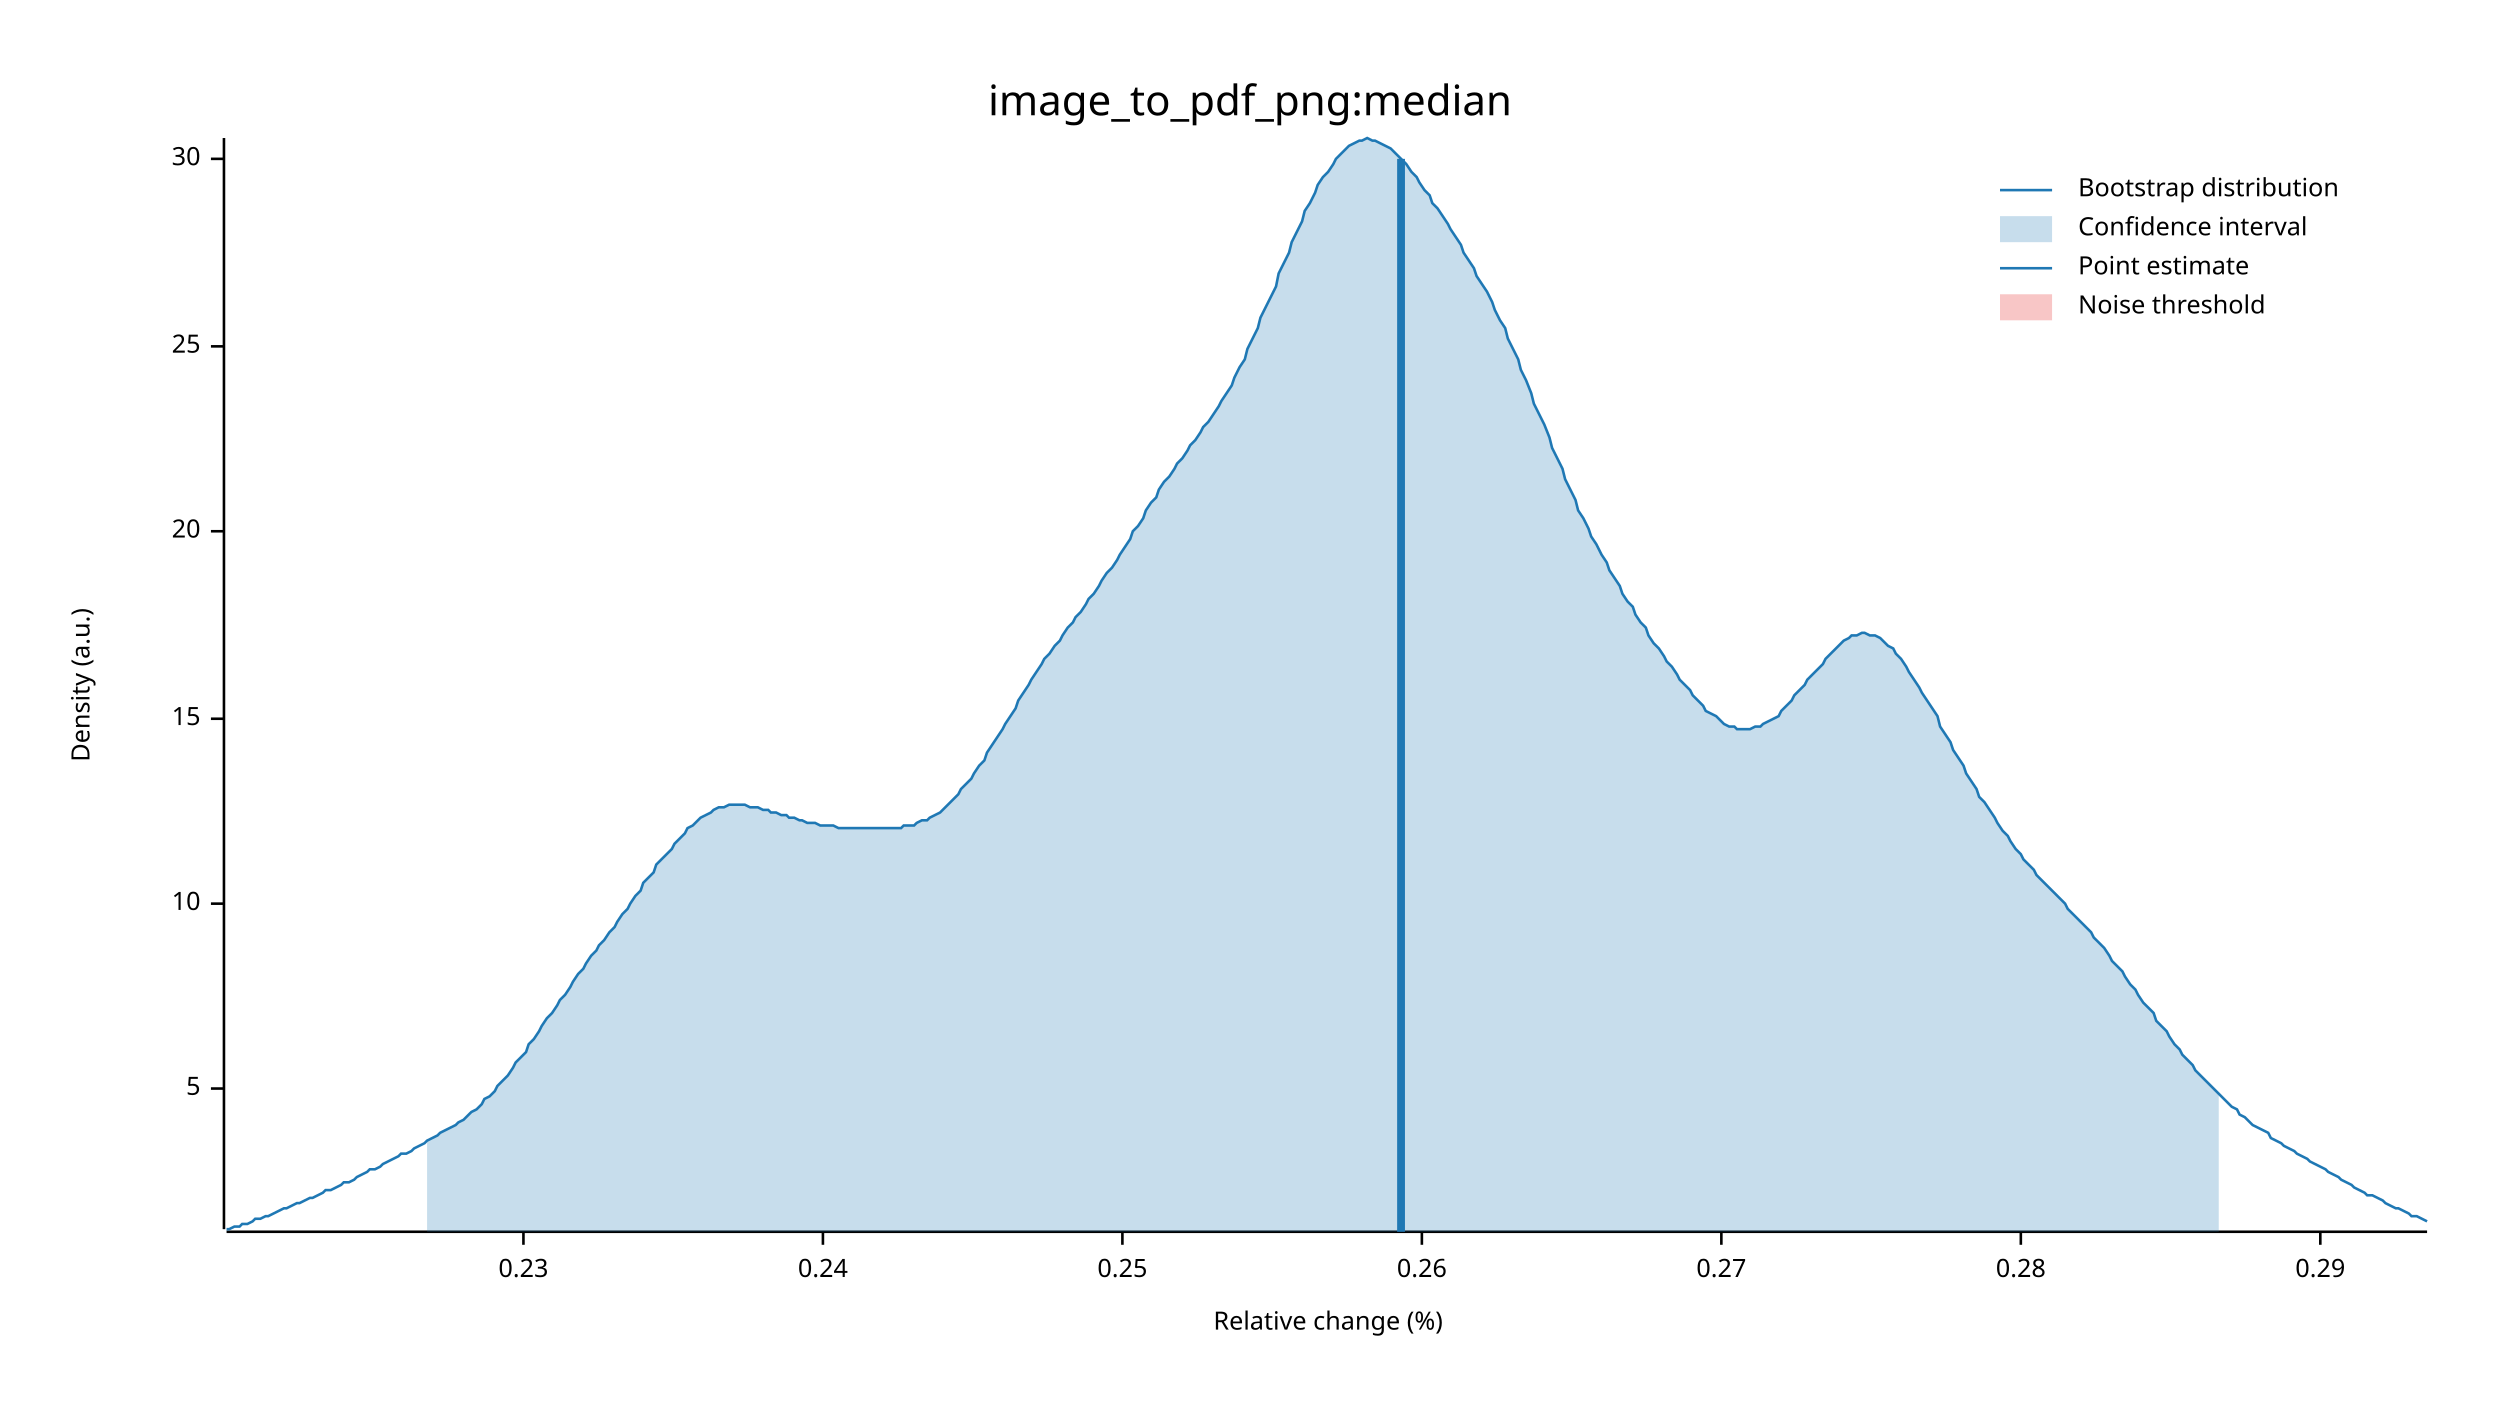
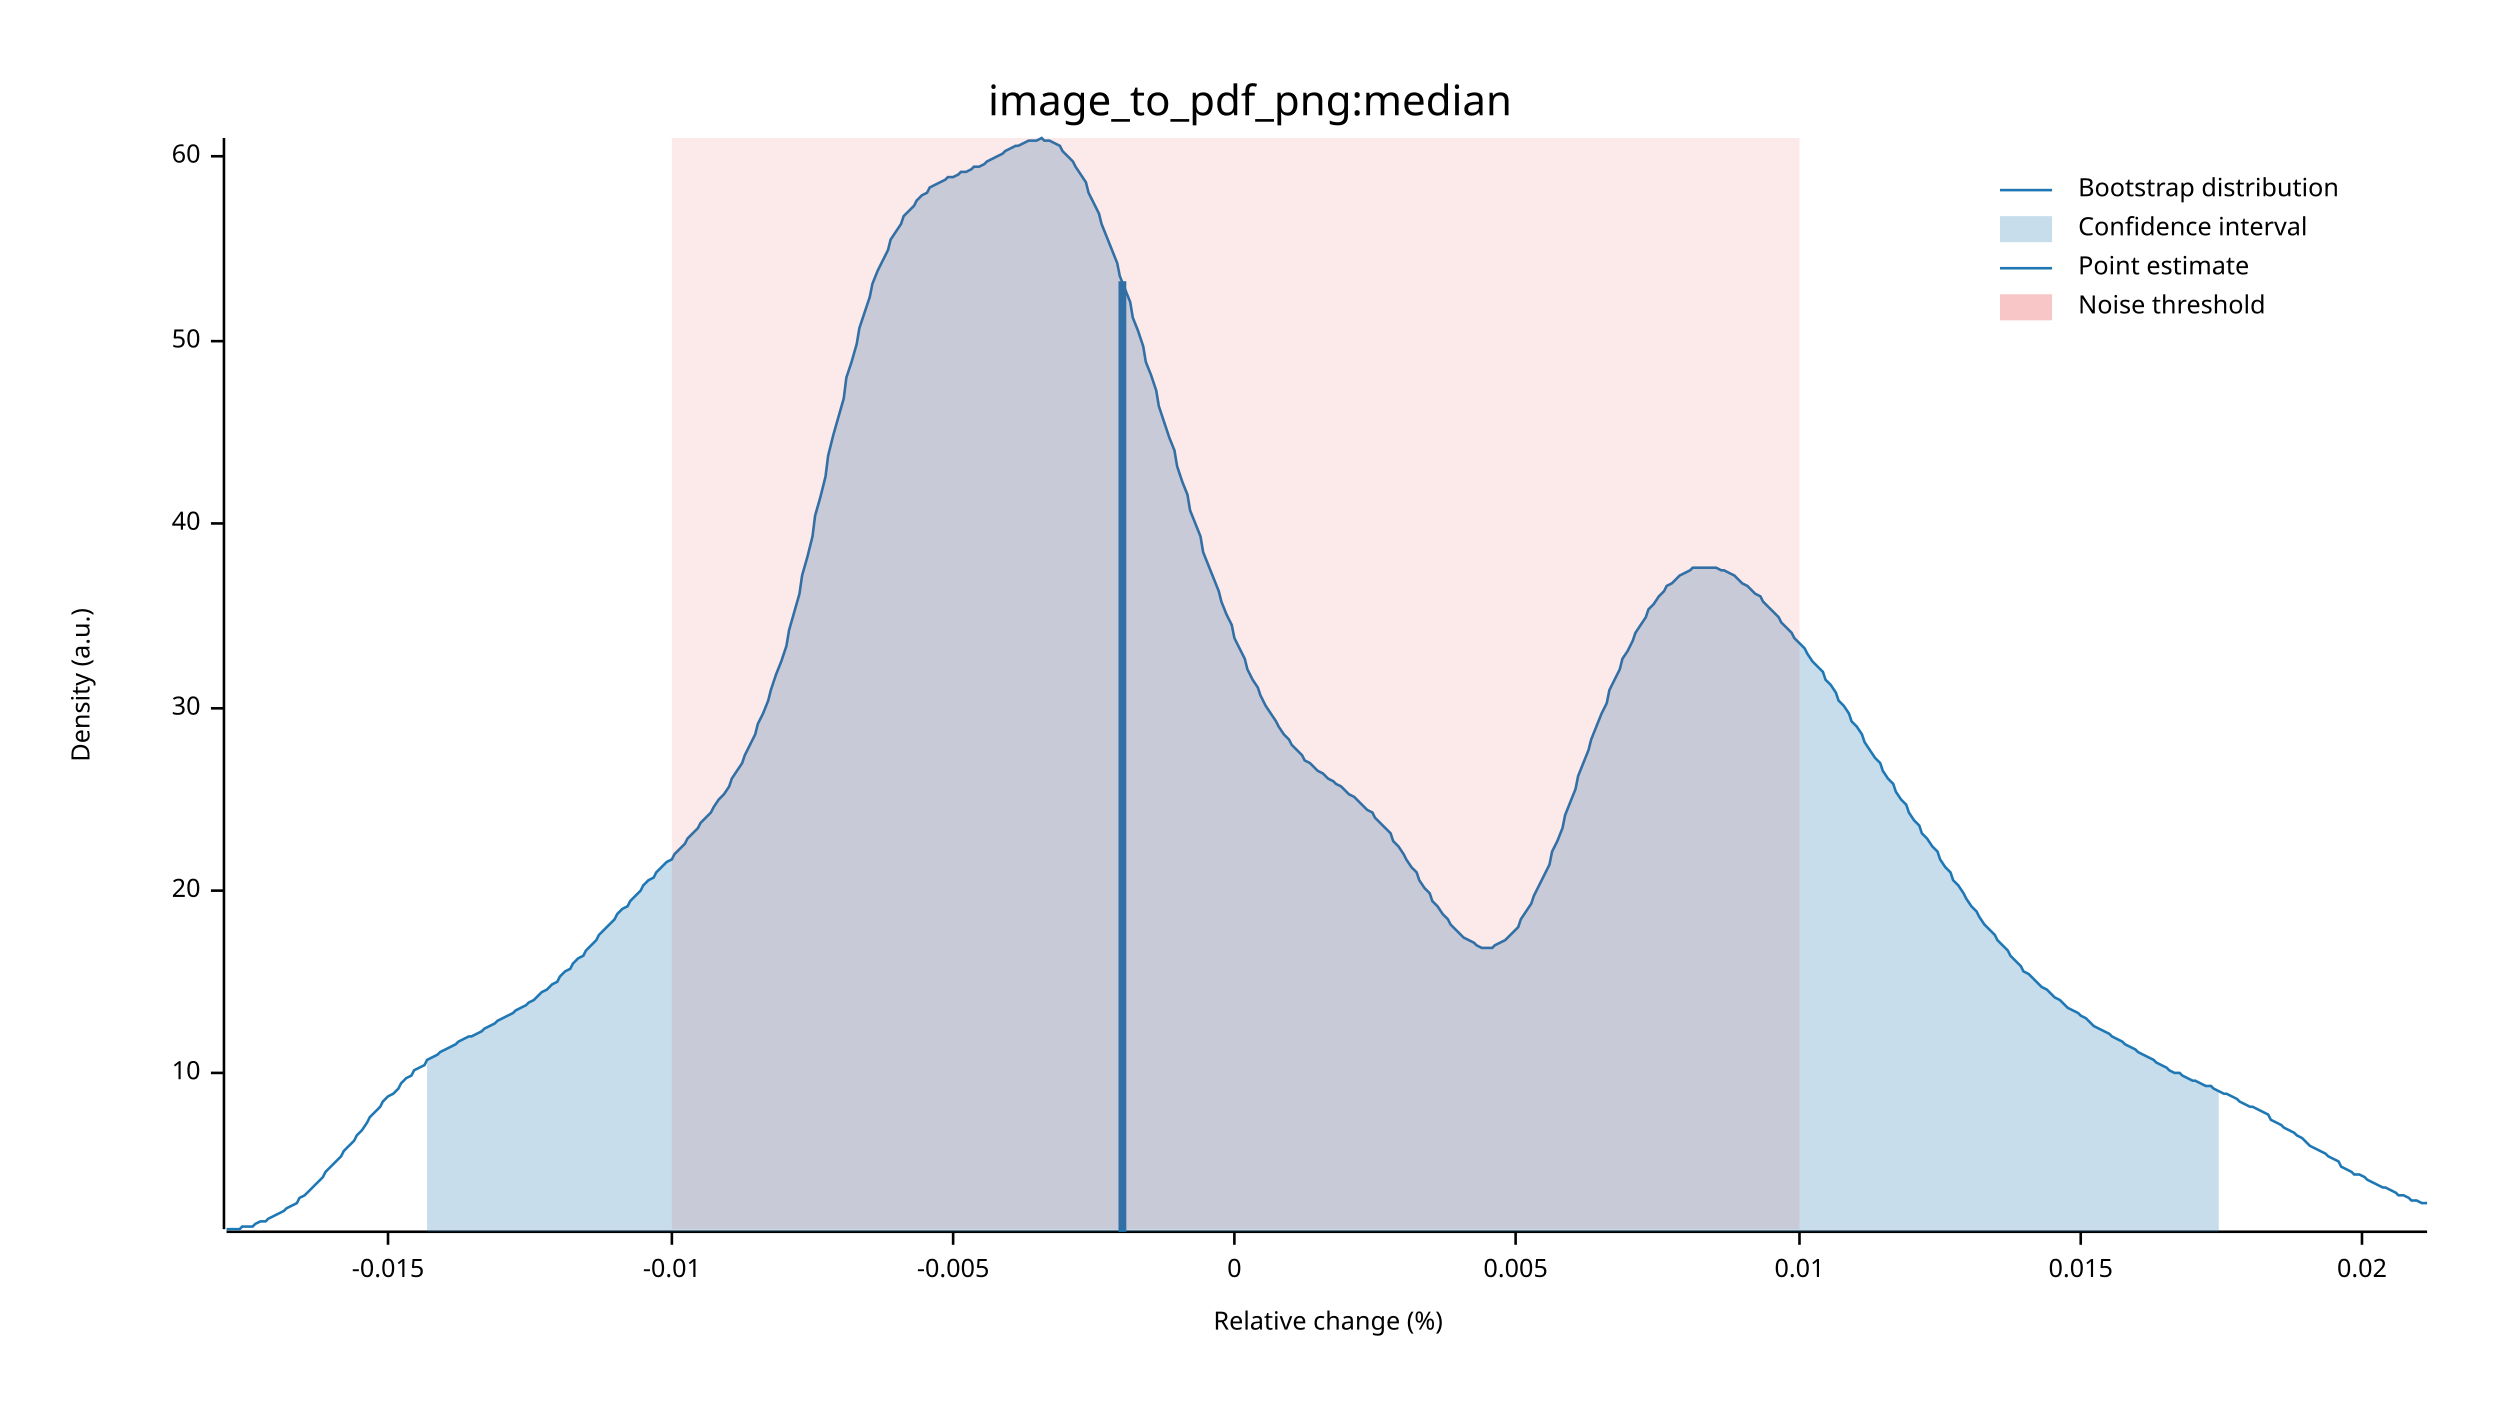
<svg xmlns="http://www.w3.org/2000/svg" width="960" height="540" viewBox="0 0 960 540">
  <text x="480" y="32" dy="0.76em" text-anchor="middle" font-family="sans-serif" font-size="16.129" opacity="1" fill="#000000">
image_to_pdf_png:median
</text>
  <text x="27" y="263" dy="0.76em" text-anchor="middle" font-family="sans-serif" font-size="9.677" opacity="1" fill="#000000" transform="rotate(270, 27, 263)">
Density (a.u.)
</text>
  <text x="510" y="513" dy="-0.5ex" text-anchor="middle" font-family="sans-serif" font-size="9.677" opacity="1" fill="#000000">
Relative change (%)
</text>
  <polyline fill="none" opacity="1" stroke="#000000" stroke-width="1" points="86,53 86,472 " />
-   <text x="77" y="418" dy="0.5ex" text-anchor="end" font-family="sans-serif" font-size="9.677" opacity="1" fill="#000000">
- 5
- </text>
-   <polyline fill="none" opacity="1" stroke="#000000" stroke-width="1" points="81,418 86,418 " />
-   <text x="77" y="347" dy="0.5ex" text-anchor="end" font-family="sans-serif" font-size="9.677" opacity="1" fill="#000000">
+   <text x="77" y="412" dy="0.5ex" text-anchor="end" font-family="sans-serif" font-size="9.677" opacity="1" fill="#000000">
10
</text>
-   <polyline fill="none" opacity="1" stroke="#000000" stroke-width="1" points="81,347 86,347 " />
-   <text x="77" y="276" dy="0.5ex" text-anchor="end" font-family="sans-serif" font-size="9.677" opacity="1" fill="#000000">
- 15
- </text>
-   <polyline fill="none" opacity="1" stroke="#000000" stroke-width="1" points="81,276 86,276 " />
-   <text x="77" y="204" dy="0.5ex" text-anchor="end" font-family="sans-serif" font-size="9.677" opacity="1" fill="#000000">
+   <polyline fill="none" opacity="1" stroke="#000000" stroke-width="1" points="81,412 86,412 " />
+   <text x="77" y="342" dy="0.5ex" text-anchor="end" font-family="sans-serif" font-size="9.677" opacity="1" fill="#000000">
20
</text>
-   <polyline fill="none" opacity="1" stroke="#000000" stroke-width="1" points="81,204 86,204 " />
-   <text x="77" y="133" dy="0.5ex" text-anchor="end" font-family="sans-serif" font-size="9.677" opacity="1" fill="#000000">
- 25
- </text>
-   <polyline fill="none" opacity="1" stroke="#000000" stroke-width="1" points="81,133 86,133 " />
-   <text x="77" y="61" dy="0.5ex" text-anchor="end" font-family="sans-serif" font-size="9.677" opacity="1" fill="#000000">
+   <polyline fill="none" opacity="1" stroke="#000000" stroke-width="1" points="81,342 86,342 " />
+   <text x="77" y="272" dy="0.5ex" text-anchor="end" font-family="sans-serif" font-size="9.677" opacity="1" fill="#000000">
30
</text>
-   <polyline fill="none" opacity="1" stroke="#000000" stroke-width="1" points="81,61 86,61 " />
+   <polyline fill="none" opacity="1" stroke="#000000" stroke-width="1" points="81,272 86,272 " />
+   <text x="77" y="201" dy="0.5ex" text-anchor="end" font-family="sans-serif" font-size="9.677" opacity="1" fill="#000000">
+ 40
+ </text>
+   <polyline fill="none" opacity="1" stroke="#000000" stroke-width="1" points="81,201 86,201 " />
+   <text x="77" y="131" dy="0.5ex" text-anchor="end" font-family="sans-serif" font-size="9.677" opacity="1" fill="#000000">
+ 50
+ </text>
+   <polyline fill="none" opacity="1" stroke="#000000" stroke-width="1" points="81,131 86,131 " />
+   <text x="77" y="60" dy="0.5ex" text-anchor="end" font-family="sans-serif" font-size="9.677" opacity="1" fill="#000000">
+ 60
+ </text>
+   <polyline fill="none" opacity="1" stroke="#000000" stroke-width="1" points="81,60 86,60 " />
  <polyline fill="none" opacity="1" stroke="#000000" stroke-width="1" points="87,473 932,473 " />
-   <text x="201" y="483" dy="0.76em" text-anchor="middle" font-family="sans-serif" font-size="9.677" opacity="1" fill="#000000">
- 0.23
+   <text x="149" y="483" dy="0.76em" text-anchor="middle" font-family="sans-serif" font-size="9.677" opacity="1" fill="#000000">
+ -0.015
</text>
-   <polyline fill="none" opacity="1" stroke="#000000" stroke-width="1" points="201,473 201,478 " />
-   <text x="316" y="483" dy="0.76em" text-anchor="middle" font-family="sans-serif" font-size="9.677" opacity="1" fill="#000000">
- 0.24
+   <polyline fill="none" opacity="1" stroke="#000000" stroke-width="1" points="149,473 149,478 " />
+   <text x="258" y="483" dy="0.76em" text-anchor="middle" font-family="sans-serif" font-size="9.677" opacity="1" fill="#000000">
+ -0.01
</text>
-   <polyline fill="none" opacity="1" stroke="#000000" stroke-width="1" points="316,473 316,478 " />
-   <text x="431" y="483" dy="0.76em" text-anchor="middle" font-family="sans-serif" font-size="9.677" opacity="1" fill="#000000">
- 0.25
+   <polyline fill="none" opacity="1" stroke="#000000" stroke-width="1" points="258,473 258,478 " />
+   <text x="366" y="483" dy="0.76em" text-anchor="middle" font-family="sans-serif" font-size="9.677" opacity="1" fill="#000000">
+ -0.005
</text>
-   <polyline fill="none" opacity="1" stroke="#000000" stroke-width="1" points="431,473 431,478 " />
-   <text x="546" y="483" dy="0.76em" text-anchor="middle" font-family="sans-serif" font-size="9.677" opacity="1" fill="#000000">
- 0.26
+   <polyline fill="none" opacity="1" stroke="#000000" stroke-width="1" points="366,473 366,478 " />
+   <text x="474" y="483" dy="0.76em" text-anchor="middle" font-family="sans-serif" font-size="9.677" opacity="1" fill="#000000">
+ 0
</text>
-   <polyline fill="none" opacity="1" stroke="#000000" stroke-width="1" points="546,473 546,478 " />
-   <text x="661" y="483" dy="0.76em" text-anchor="middle" font-family="sans-serif" font-size="9.677" opacity="1" fill="#000000">
- 0.27
+   <polyline fill="none" opacity="1" stroke="#000000" stroke-width="1" points="474,473 474,478 " />
+   <text x="582" y="483" dy="0.76em" text-anchor="middle" font-family="sans-serif" font-size="9.677" opacity="1" fill="#000000">
+ 0.005
</text>
-   <polyline fill="none" opacity="1" stroke="#000000" stroke-width="1" points="661,473 661,478 " />
-   <text x="776" y="483" dy="0.76em" text-anchor="middle" font-family="sans-serif" font-size="9.677" opacity="1" fill="#000000">
- 0.28
+   <polyline fill="none" opacity="1" stroke="#000000" stroke-width="1" points="582,473 582,478 " />
+   <text x="691" y="483" dy="0.76em" text-anchor="middle" font-family="sans-serif" font-size="9.677" opacity="1" fill="#000000">
+ 0.01
</text>
-   <polyline fill="none" opacity="1" stroke="#000000" stroke-width="1" points="776,473 776,478 " />
-   <text x="891" y="483" dy="0.76em" text-anchor="middle" font-family="sans-serif" font-size="9.677" opacity="1" fill="#000000">
- 0.29
+   <polyline fill="none" opacity="1" stroke="#000000" stroke-width="1" points="691,473 691,478 " />
+   <text x="799" y="483" dy="0.76em" text-anchor="middle" font-family="sans-serif" font-size="9.677" opacity="1" fill="#000000">
+ 0.015
</text>
-   <polyline fill="none" opacity="1" stroke="#000000" stroke-width="1" points="891,473 891,478 " />
-   <polyline fill="none" opacity="1" stroke="#1F78B4" stroke-width="1" points="87,472 88,472 90,471 92,471 93,470 95,470 97,469 98,468 100,468 102,467 103,467 105,466 107,465 109,464 110,464 112,463 114,462 115,462 117,461 119,460 120,460 122,459 124,458 125,457 127,457 129,456 131,455 132,454 134,454 136,453 137,452 139,451 141,450 142,449 144,449 146,448 147,447 149,446 151,445 153,444 154,443 156,443 158,442 159,441 161,440 163,439 164,438 166,437 168,436 169,435 171,434 173,433 175,432 176,431 178,430 180,428 181,427 183,426 185,424 186,422 188,421 190,419 191,417 193,415 195,413 197,410 198,408 200,406 202,404 203,401 205,399 207,396 208,394 210,391 212,389 214,386 215,384 217,382 219,379 220,377 222,374 224,372 225,370 227,367 229,365 230,363 232,361 234,358 236,356 237,354 239,351 241,349 242,347 244,344 246,342 247,339 249,337 251,335 252,332 254,330 256,328 258,326 259,324 261,322 263,320 264,318 266,317 268,315 269,314 271,313 273,312 274,311 276,310 278,310 280,309 281,309 283,309 285,309 286,309 288,310 290,310 291,310 293,311 295,311 296,312 298,312 300,313 302,313 303,314 305,314 307,315 308,315 310,316 312,316 313,316 315,317 317,317 318,317 320,317 322,318 324,318 325,318 327,318 329,318 330,318 332,318 334,318 335,318 337,318 339,318 341,318 342,318 344,318 346,318 347,317 349,317 351,317 352,316 354,315 356,315 357,314 359,313 361,312 363,310 364,309 366,307 368,305 369,303 371,301 373,299 374,297 376,294 378,292 379,289 381,286 383,283 385,280 386,278 388,275 390,272 391,269 393,266 395,263 396,261 398,258 400,255 401,253 403,251 405,248 407,246 408,244 410,241 412,239 413,237 415,235 417,232 418,230 420,228 422,225 423,223 425,220 427,218 429,215 430,213 432,210 434,207 435,204 437,202 439,199 440,196 442,193 444,191 445,188 447,185 449,183 451,180 452,178 454,176 456,173 457,171 459,169 461,166 462,164 464,162 466,159 468,156 469,154 471,151 473,148 474,145 476,141 478,138 479,134 481,130 483,126 484,122 486,118 488,114 490,110 491,105 493,101 495,97 496,93 498,89 500,85 501,81 503,78 505,74 506,71 508,68 510,66 512,63 513,61 515,59 517,57 518,56 520,55 522,54 523,54 525,53 527,54 528,54 530,55 532,56 534,57 535,58 537,60 539,62 540,63 542,66 544,68 545,70 547,73 549,75 550,78 552,80 554,83 556,86 557,88 559,91 561,94 562,97 564,100 566,103 567,106 569,109 571,112 573,116 574,119 576,123 578,126 579,130 581,134 583,138 584,142 586,146 588,151 589,155 591,159 593,163 595,168 596,172 598,176 600,180 601,184 603,188 605,192 606,196 608,199 610,203 611,206 613,209 615,213 617,216 618,219 620,222 622,225 623,228 625,231 627,233 628,236 630,239 632,241 633,244 635,247 637,249 639,252 640,254 642,256 644,259 645,261 647,263 649,265 650,267 652,269 654,271 655,273 657,274 659,275 661,277 662,278 664,279 666,279 667,280 669,280 671,280 672,280 674,279 676,279 677,278 679,277 681,276 683,275 684,273 686,271 688,269 689,267 691,265 693,263 694,261 696,259 698,257 700,255 701,253 703,251 705,249 706,248 708,246 710,245 711,244 713,244 715,243 716,243 718,244 720,244 722,245 723,246 725,248 727,249 728,251 730,253 732,256 733,258 735,261 737,264 738,266 740,269 742,272 744,275 745,279 747,282 749,285 750,288 752,291 754,294 755,297 757,300 759,303 760,306 762,308 764,311 766,314 767,316 769,319 771,321 772,323 774,326 776,328 777,330 779,332 781,334 782,336 784,338 786,340 788,342 789,343 791,345 793,347 794,349 796,351 798,353 799,354 801,356 803,358 804,360 806,362 808,364 810,367 811,369 813,371 815,373 816,375 818,378 820,380 821,382 823,385 825,387 827,389 828,392 830,394 832,396 833,398 835,401 837,403 838,405 840,407 842,409 843,411 845,413 847,415 849,417 850,418 852,420 854,422 855,423 857,425 859,426 860,428 862,429 864,431 865,432 867,433 869,434 871,435 872,437 874,438 876,439 877,440 879,441 881,442 882,443 884,444 886,445 887,446 889,447 891,448 893,449 894,450 896,451 898,452 899,453 901,454 903,455 904,456 906,457 908,458 909,459 911,459 913,460 915,461 916,462 918,463 920,464 921,464 923,465 925,466 926,467 928,467 930,468 932,469 " />
-   <polygon opacity="0.25" fill="#1F78B4" points="164,438 166,437 168,436 169,435 171,434 173,433 175,432 176,431 178,430 180,428 181,427 183,426 185,424 186,422 188,421 190,419 191,417 193,415 195,413 197,410 198,408 200,406 202,404 203,401 205,399 207,396 208,394 210,391 212,389 214,386 215,384 217,382 219,379 220,377 222,374 224,372 225,370 227,367 229,365 230,363 232,361 234,358 236,356 237,354 239,351 241,349 242,347 244,344 246,342 247,339 249,337 251,335 252,332 254,330 256,328 258,326 259,324 261,322 263,320 264,318 266,317 268,315 269,314 271,313 273,312 274,311 276,310 278,310 280,309 281,309 283,309 285,309 286,309 288,310 290,310 291,310 293,311 295,311 296,312 298,312 300,313 302,313 303,314 305,314 307,315 308,315 310,316 312,316 313,316 315,317 317,317 318,317 320,317 322,318 324,318 325,318 327,318 329,318 330,318 332,318 334,318 335,318 337,318 339,318 341,318 342,318 344,318 346,318 347,317 349,317 351,317 352,316 354,315 356,315 357,314 359,313 361,312 363,310 364,309 366,307 368,305 369,303 371,301 373,299 374,297 376,294 378,292 379,289 381,286 383,283 385,280 386,278 388,275 390,272 391,269 393,266 395,263 396,261 398,258 400,255 401,253 403,251 405,248 407,246 408,244 410,241 412,239 413,237 415,235 417,232 418,230 420,228 422,225 423,223 425,220 427,218 429,215 430,213 432,210 434,207 435,204 437,202 439,199 440,196 442,193 444,191 445,188 447,185 449,183 451,180 452,178 454,176 456,173 457,171 459,169 461,166 462,164 464,162 466,159 468,156 469,154 471,151 473,148 474,145 476,141 478,138 479,134 481,130 483,126 484,122 486,118 488,114 490,110 491,105 493,101 495,97 496,93 498,89 500,85 501,81 503,78 505,74 506,71 508,68 510,66 512,63 513,61 515,59 517,57 518,56 520,55 522,54 523,54 525,53 527,54 528,54 530,55 532,56 534,57 535,58 537,60 539,62 540,63 542,66 544,68 545,70 547,73 549,75 550,78 552,80 554,83 556,86 557,88 559,91 561,94 562,97 564,100 566,103 567,106 569,109 571,112 573,116 574,119 576,123 578,126 579,130 581,134 583,138 584,142 586,146 588,151 589,155 591,159 593,163 595,168 596,172 598,176 600,180 601,184 603,188 605,192 606,196 608,199 610,203 611,206 613,209 615,213 617,216 618,219 620,222 622,225 623,228 625,231 627,233 628,236 630,239 632,241 633,244 635,247 637,249 639,252 640,254 642,256 644,259 645,261 647,263 649,265 650,267 652,269 654,271 655,273 657,274 659,275 661,277 662,278 664,279 666,279 667,280 669,280 671,280 672,280 674,279 676,279 677,278 679,277 681,276 683,275 684,273 686,271 688,269 689,267 691,265 693,263 694,261 696,259 698,257 700,255 701,253 703,251 705,249 706,248 708,246 710,245 711,244 713,244 715,243 716,243 718,244 720,244 722,245 723,246 725,248 727,249 728,251 730,253 732,256 733,258 735,261 737,264 738,266 740,269 742,272 744,275 745,279 747,282 749,285 750,288 752,291 754,294 755,297 757,300 759,303 760,306 762,308 764,311 766,314 767,316 769,319 771,321 772,323 774,326 776,328 777,330 779,332 781,334 782,336 784,338 786,340 788,342 789,343 791,345 793,347 794,349 796,351 798,353 799,354 801,356 803,358 804,360 806,362 808,364 810,367 811,369 813,371 815,373 816,375 818,378 820,380 821,382 823,385 825,387 827,389 828,392 830,394 832,396 833,398 835,401 837,403 838,405 840,407 842,409 843,411 845,413 847,415 849,417 850,418 852,420 852,473 164,473 " />
-   <polyline fill="none" opacity="1" stroke="#1F78B4" stroke-width="3" points="538,473 538,61 " />
-   <rect x="509" y="53" width="0" height="419" opacity="0.1" fill="#E31A1C" stroke="none" />
+   <polyline fill="none" opacity="1" stroke="#000000" stroke-width="1" points="799,473 799,478 " />
+   <text x="907" y="483" dy="0.76em" text-anchor="middle" font-family="sans-serif" font-size="9.677" opacity="1" fill="#000000">
+ 0.02
+ </text>
+   <polyline fill="none" opacity="1" stroke="#000000" stroke-width="1" points="907,473 907,478 " />
+   <polyline fill="none" opacity="1" stroke="#1F78B4" stroke-width="1" points="87,472 88,472 90,472 92,472 93,471 95,471 97,471 98,470 100,469 102,469 103,468 105,467 107,466 109,465 110,464 112,463 114,462 115,460 117,459 119,457 120,456 122,454 124,452 125,450 127,448 129,446 131,444 132,442 134,440 136,438 137,436 139,434 141,431 142,429 144,427 146,425 147,423 149,421 151,420 153,418 154,416 156,414 158,413 159,411 161,410 163,409 164,407 166,406 168,405 169,404 171,403 173,402 175,401 176,400 178,399 180,398 181,398 183,397 185,396 186,395 188,394 190,393 191,392 193,391 195,390 197,389 198,388 200,387 202,386 203,385 205,384 207,382 208,381 210,380 212,378 214,377 215,375 217,373 219,372 220,370 222,368 224,367 225,365 227,363 229,361 230,359 232,357 234,355 236,353 237,351 239,349 241,348 242,346 244,344 246,342 247,340 249,338 251,337 252,335 254,333 256,331 258,330 259,328 261,326 263,324 264,322 266,320 268,318 269,316 271,314 273,312 274,310 276,307 278,305 280,302 281,299 283,296 285,293 286,290 288,286 290,282 291,278 293,274 295,269 296,265 298,259 300,254 302,248 303,242 305,235 307,228 308,221 310,214 312,206 313,198 315,191 317,183 318,175 320,167 322,160 324,153 325,145 327,139 329,132 330,126 332,120 334,114 335,109 337,104 339,100 341,96 342,92 344,89 346,86 347,83 349,81 351,79 352,77 354,75 356,74 357,72 359,71 361,70 363,69 364,68 366,68 368,67 369,66 371,66 373,65 374,64 376,64 378,63 379,62 381,61 383,60 385,59 386,58 388,57 390,56 391,56 393,55 395,54 396,54 398,54 400,53 401,54 403,54 405,55 407,56 408,58 410,60 412,62 413,64 415,67 417,70 418,74 420,78 422,82 423,86 425,91 427,96 429,101 430,106 432,111 434,116 435,122 437,127 439,133 440,139 442,144 444,150 445,156 447,162 449,168 451,173 452,179 454,185 456,190 457,196 459,201 461,206 462,212 464,217 466,222 468,227 469,231 471,236 473,240 474,245 476,249 478,253 479,257 481,261 483,264 484,267 486,271 488,274 490,277 491,279 493,282 495,284 496,286 498,288 500,290 501,292 503,293 505,295 506,296 508,297 510,299 512,300 513,301 515,302 517,304 518,305 520,306 522,308 523,309 525,311 527,312 528,314 530,316 532,318 534,320 535,323 537,325 539,328 540,330 542,333 544,335 545,338 547,341 549,343 550,346 552,348 554,351 556,353 557,355 559,357 561,359 562,360 564,361 566,362 567,363 569,364 571,364 573,364 574,363 576,362 578,361 579,360 581,358 583,356 584,353 586,350 588,347 589,344 591,340 593,336 595,332 596,327 598,323 600,318 601,313 603,308 605,303 606,298 608,293 610,288 611,284 613,279 615,274 617,270 618,265 620,261 622,257 623,253 625,250 627,246 628,243 630,240 632,237 633,234 635,232 637,229 639,227 640,225 642,224 644,222 645,221 647,220 649,219 650,218 652,218 654,218 655,218 657,218 659,218 661,219 662,219 664,220 666,221 667,222 669,224 671,225 672,226 674,228 676,229 677,231 679,233 681,235 683,237 684,239 686,241 688,243 689,245 691,247 693,249 694,251 696,254 698,256 700,258 701,261 703,263 705,266 706,269 708,271 710,274 711,277 713,279 715,282 716,285 718,288 720,291 722,293 723,296 725,299 727,301 728,304 730,307 732,309 733,312 735,315 737,317 738,320 740,322 742,325 744,327 745,330 747,333 749,335 750,338 752,340 754,343 755,345 757,348 759,350 760,352 762,355 764,357 766,359 767,361 769,363 771,365 772,367 774,369 776,371 777,373 779,374 781,376 782,377 784,379 786,380 788,382 789,383 791,384 793,386 794,387 796,388 798,389 799,390 801,391 803,393 804,394 806,395 808,396 810,397 811,398 813,399 815,400 816,401 818,402 820,403 821,404 823,405 825,406 827,407 828,408 830,409 832,410 833,411 835,412 837,412 838,413 840,414 842,415 843,415 845,416 847,417 849,417 850,418 852,419 854,420 855,420 857,421 859,422 860,423 862,424 864,425 865,425 867,426 869,427 871,428 872,430 874,431 876,432 877,433 879,434 881,435 882,436 884,437 886,439 887,440 889,441 891,442 893,443 894,444 896,445 898,446 899,448 901,449 903,450 904,451 906,451 908,452 909,453 911,454 913,455 915,456 916,456 918,457 920,458 921,459 923,459 925,460 926,461 928,461 930,462 932,462 " />
+   <polygon opacity="0.25" fill="#1F78B4" points="164,407 166,406 168,405 169,404 171,403 173,402 175,401 176,400 178,399 180,398 181,398 183,397 185,396 186,395 188,394 190,393 191,392 193,391 195,390 197,389 198,388 200,387 202,386 203,385 205,384 207,382 208,381 210,380 212,378 214,377 215,375 217,373 219,372 220,370 222,368 224,367 225,365 227,363 229,361 230,359 232,357 234,355 236,353 237,351 239,349 241,348 242,346 244,344 246,342 247,340 249,338 251,337 252,335 254,333 256,331 258,330 259,328 261,326 263,324 264,322 266,320 268,318 269,316 271,314 273,312 274,310 276,307 278,305 280,302 281,299 283,296 285,293 286,290 288,286 290,282 291,278 293,274 295,269 296,265 298,259 300,254 302,248 303,242 305,235 307,228 308,221 310,214 312,206 313,198 315,191 317,183 318,175 320,167 322,160 324,153 325,145 327,139 329,132 330,126 332,120 334,114 335,109 337,104 339,100 341,96 342,92 344,89 346,86 347,83 349,81 351,79 352,77 354,75 356,74 357,72 359,71 361,70 363,69 364,68 366,68 368,67 369,66 371,66 373,65 374,64 376,64 378,63 379,62 381,61 383,60 385,59 386,58 388,57 390,56 391,56 393,55 395,54 396,54 398,54 400,53 401,54 403,54 405,55 407,56 408,58 410,60 412,62 413,64 415,67 417,70 418,74 420,78 422,82 423,86 425,91 427,96 429,101 430,106 432,111 434,116 435,122 437,127 439,133 440,139 442,144 444,150 445,156 447,162 449,168 451,173 452,179 454,185 456,190 457,196 459,201 461,206 462,212 464,217 466,222 468,227 469,231 471,236 473,240 474,245 476,249 478,253 479,257 481,261 483,264 484,267 486,271 488,274 490,277 491,279 493,282 495,284 496,286 498,288 500,290 501,292 503,293 505,295 506,296 508,297 510,299 512,300 513,301 515,302 517,304 518,305 520,306 522,308 523,309 525,311 527,312 528,314 530,316 532,318 534,320 535,323 537,325 539,328 540,330 542,333 544,335 545,338 547,341 549,343 550,346 552,348 554,351 556,353 557,355 559,357 561,359 562,360 564,361 566,362 567,363 569,364 571,364 573,364 574,363 576,362 578,361 579,360 581,358 583,356 584,353 586,350 588,347 589,344 591,340 593,336 595,332 596,327 598,323 600,318 601,313 603,308 605,303 606,298 608,293 610,288 611,284 613,279 615,274 617,270 618,265 620,261 622,257 623,253 625,250 627,246 628,243 630,240 632,237 633,234 635,232 637,229 639,227 640,225 642,224 644,222 645,221 647,220 649,219 650,218 652,218 654,218 655,218 657,218 659,218 661,219 662,219 664,220 666,221 667,222 669,224 671,225 672,226 674,228 676,229 677,231 679,233 681,235 683,237 684,239 686,241 688,243 689,245 691,247 693,249 694,251 696,254 698,256 700,258 701,261 703,263 705,266 706,269 708,271 710,274 711,277 713,279 715,282 716,285 718,288 720,291 722,293 723,296 725,299 727,301 728,304 730,307 732,309 733,312 735,315 737,317 738,320 740,322 742,325 744,327 745,330 747,333 749,335 750,338 752,340 754,343 755,345 757,348 759,350 760,352 762,355 764,357 766,359 767,361 769,363 771,365 772,367 774,369 776,371 777,373 779,374 781,376 782,377 784,379 786,380 788,382 789,383 791,384 793,386 794,387 796,388 798,389 799,390 801,391 803,393 804,394 806,395 808,396 810,397 811,398 813,399 815,400 816,401 818,402 820,403 821,404 823,405 825,406 827,407 828,408 830,409 832,410 833,411 835,412 837,412 838,413 840,414 842,415 843,415 845,416 847,417 849,417 850,418 852,419 852,473 164,473 " />
+   <polyline fill="none" opacity="1" stroke="#1F78B4" stroke-width="3" points="431,473 431,108 " />
+   <rect x="258" y="53" width="433" height="419" opacity="0.1" fill="#E31A1C" stroke="none" />
  <text x="798" y="68" dy="0.76em" text-anchor="start" font-family="sans-serif" font-size="9.677" opacity="1" fill="#000000">
Bootstrap distribution
</text>
  <text x="798" y="83" dy="0.76em" text-anchor="start" font-family="sans-serif" font-size="9.677" opacity="1" fill="#000000">
Confidence interval
</text>
  <text x="798" y="98" dy="0.76em" text-anchor="start" font-family="sans-serif" font-size="9.677" opacity="1" fill="#000000">
Point estimate
</text>
  <text x="798" y="113" dy="0.76em" text-anchor="start" font-family="sans-serif" font-size="9.677" opacity="1" fill="#000000">
Noise threshold
</text>
  <polyline fill="none" opacity="1" stroke="#1F78B4" stroke-width="1" points="768,73 788,73 " />
  <rect x="768" y="83" width="20" height="10" opacity="0.25" fill="#1F78B4" stroke="none" />
  <polyline fill="none" opacity="1" stroke="#1F78B4" stroke-width="1" points="768,103 788,103 " />
  <rect x="768" y="113" width="20" height="10" opacity="0.25" fill="#E31A1C" stroke="none" />
</svg>
